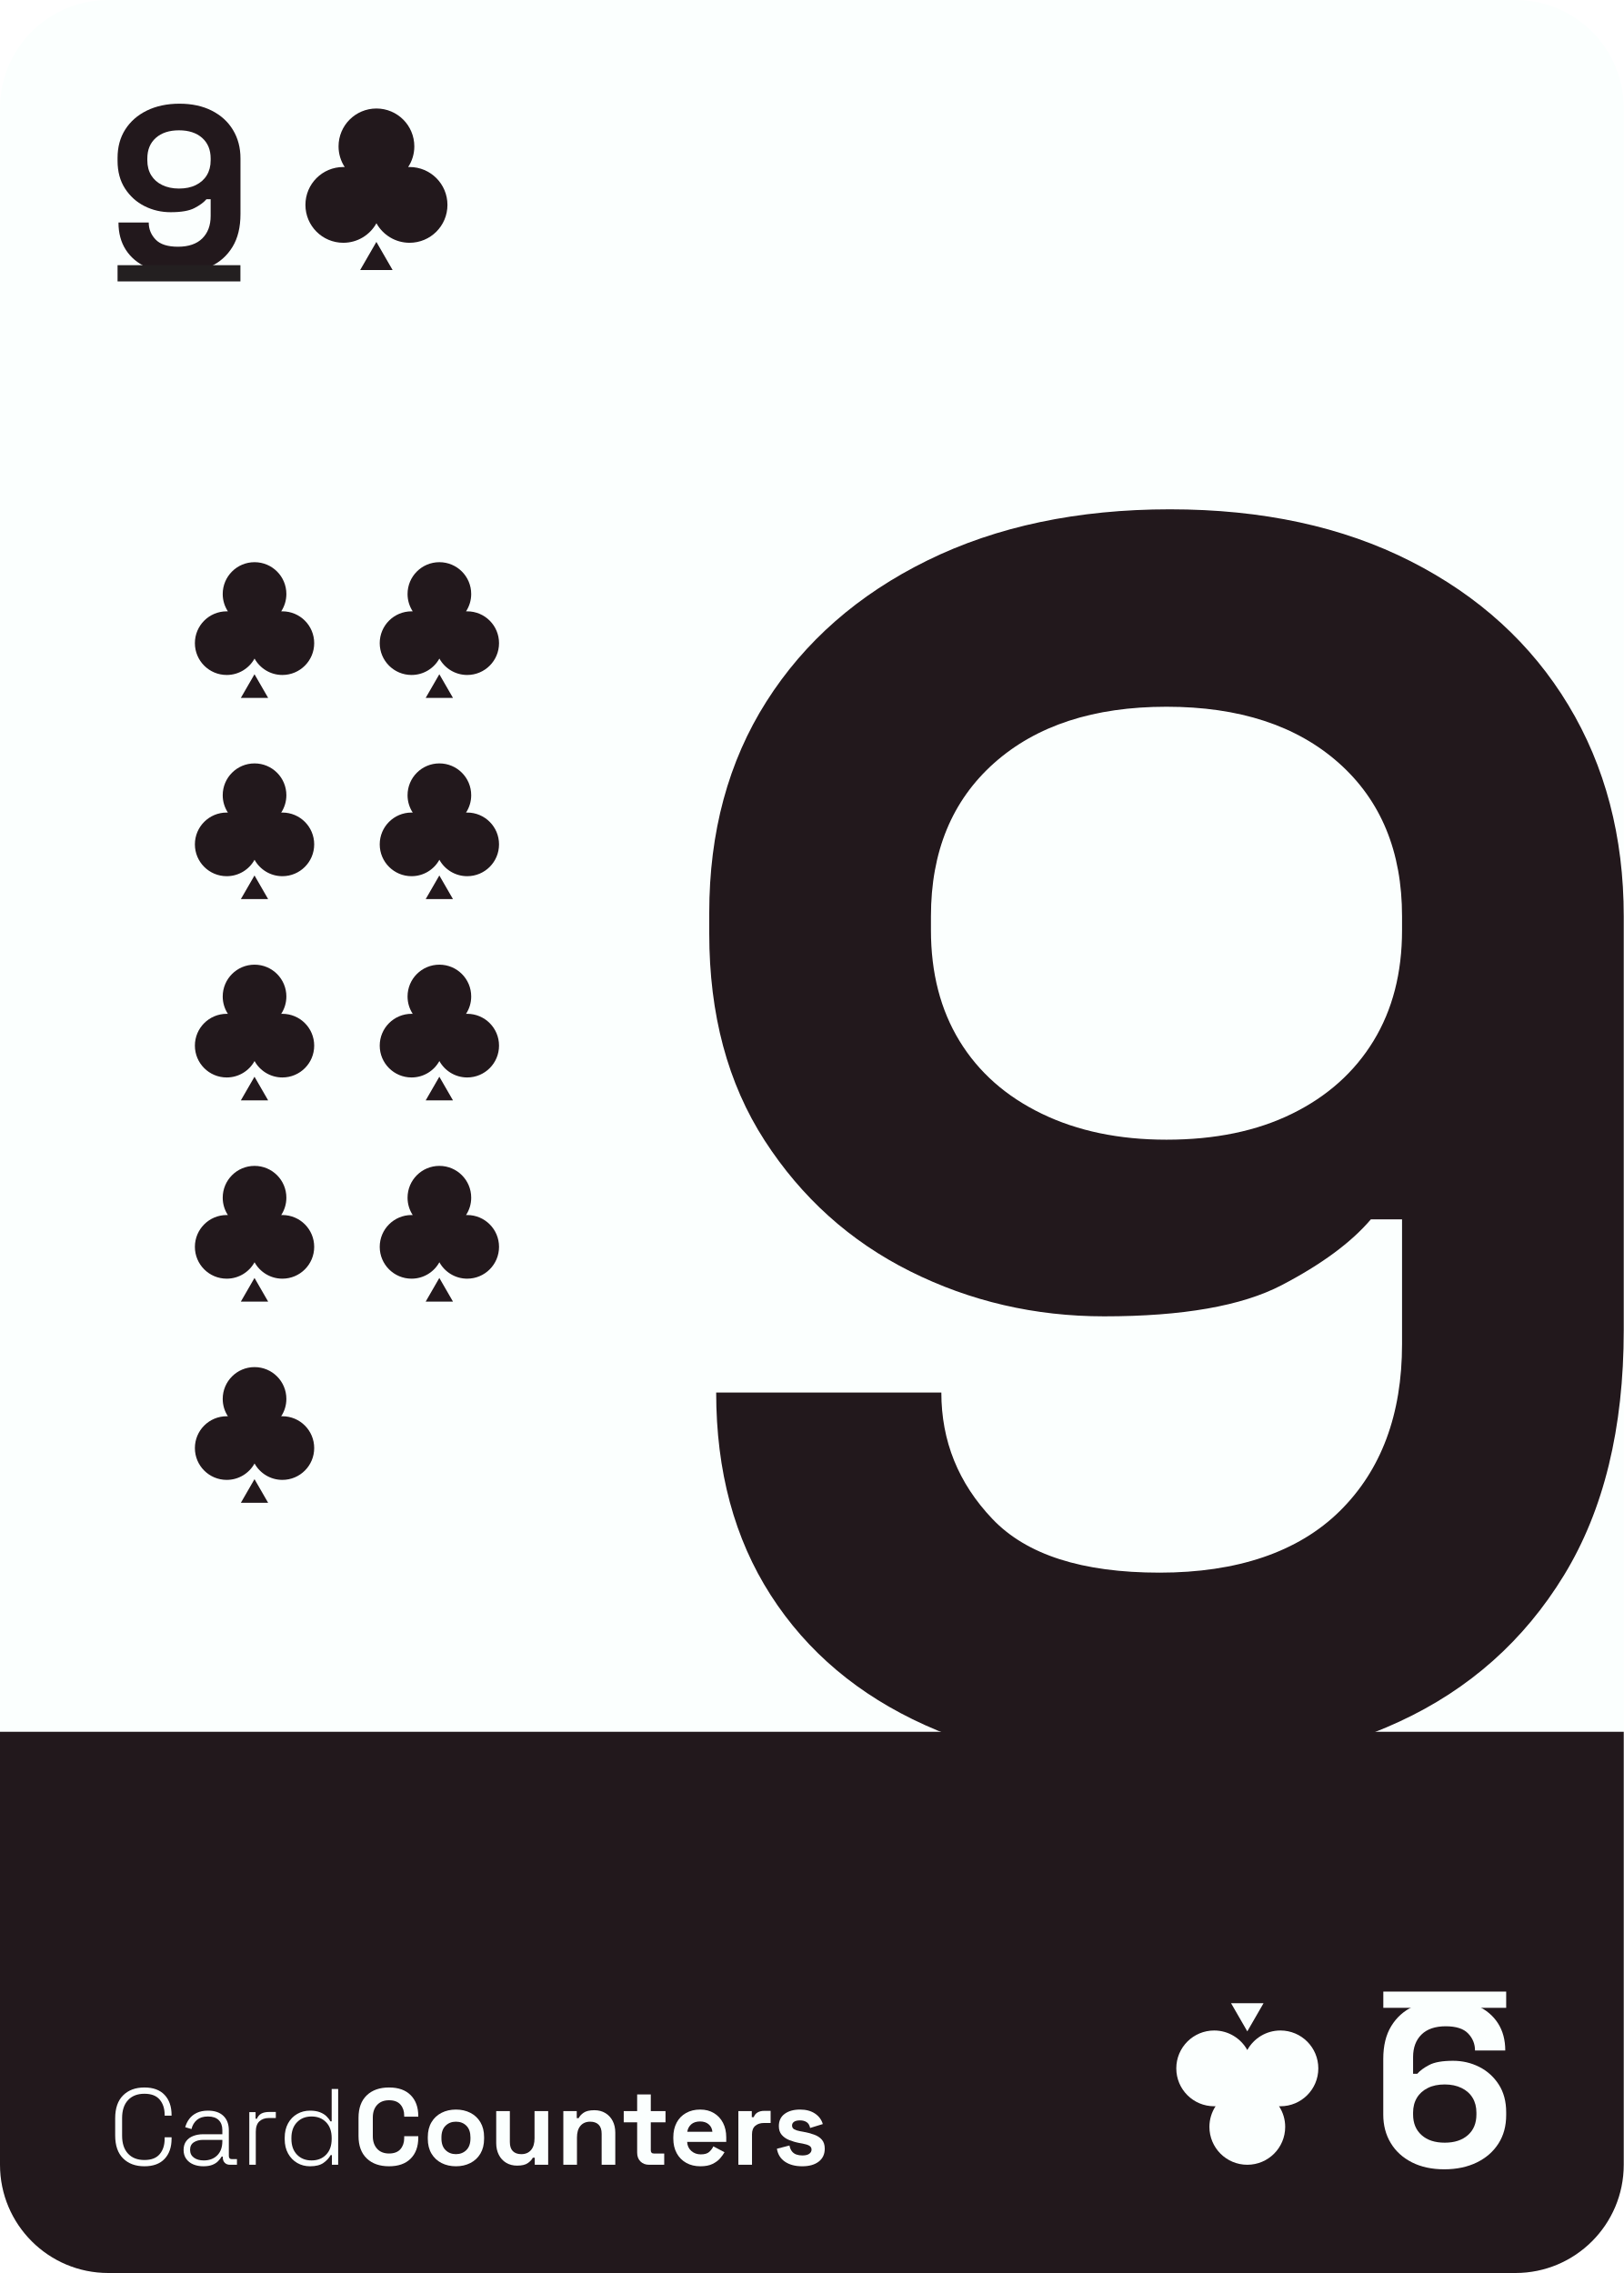
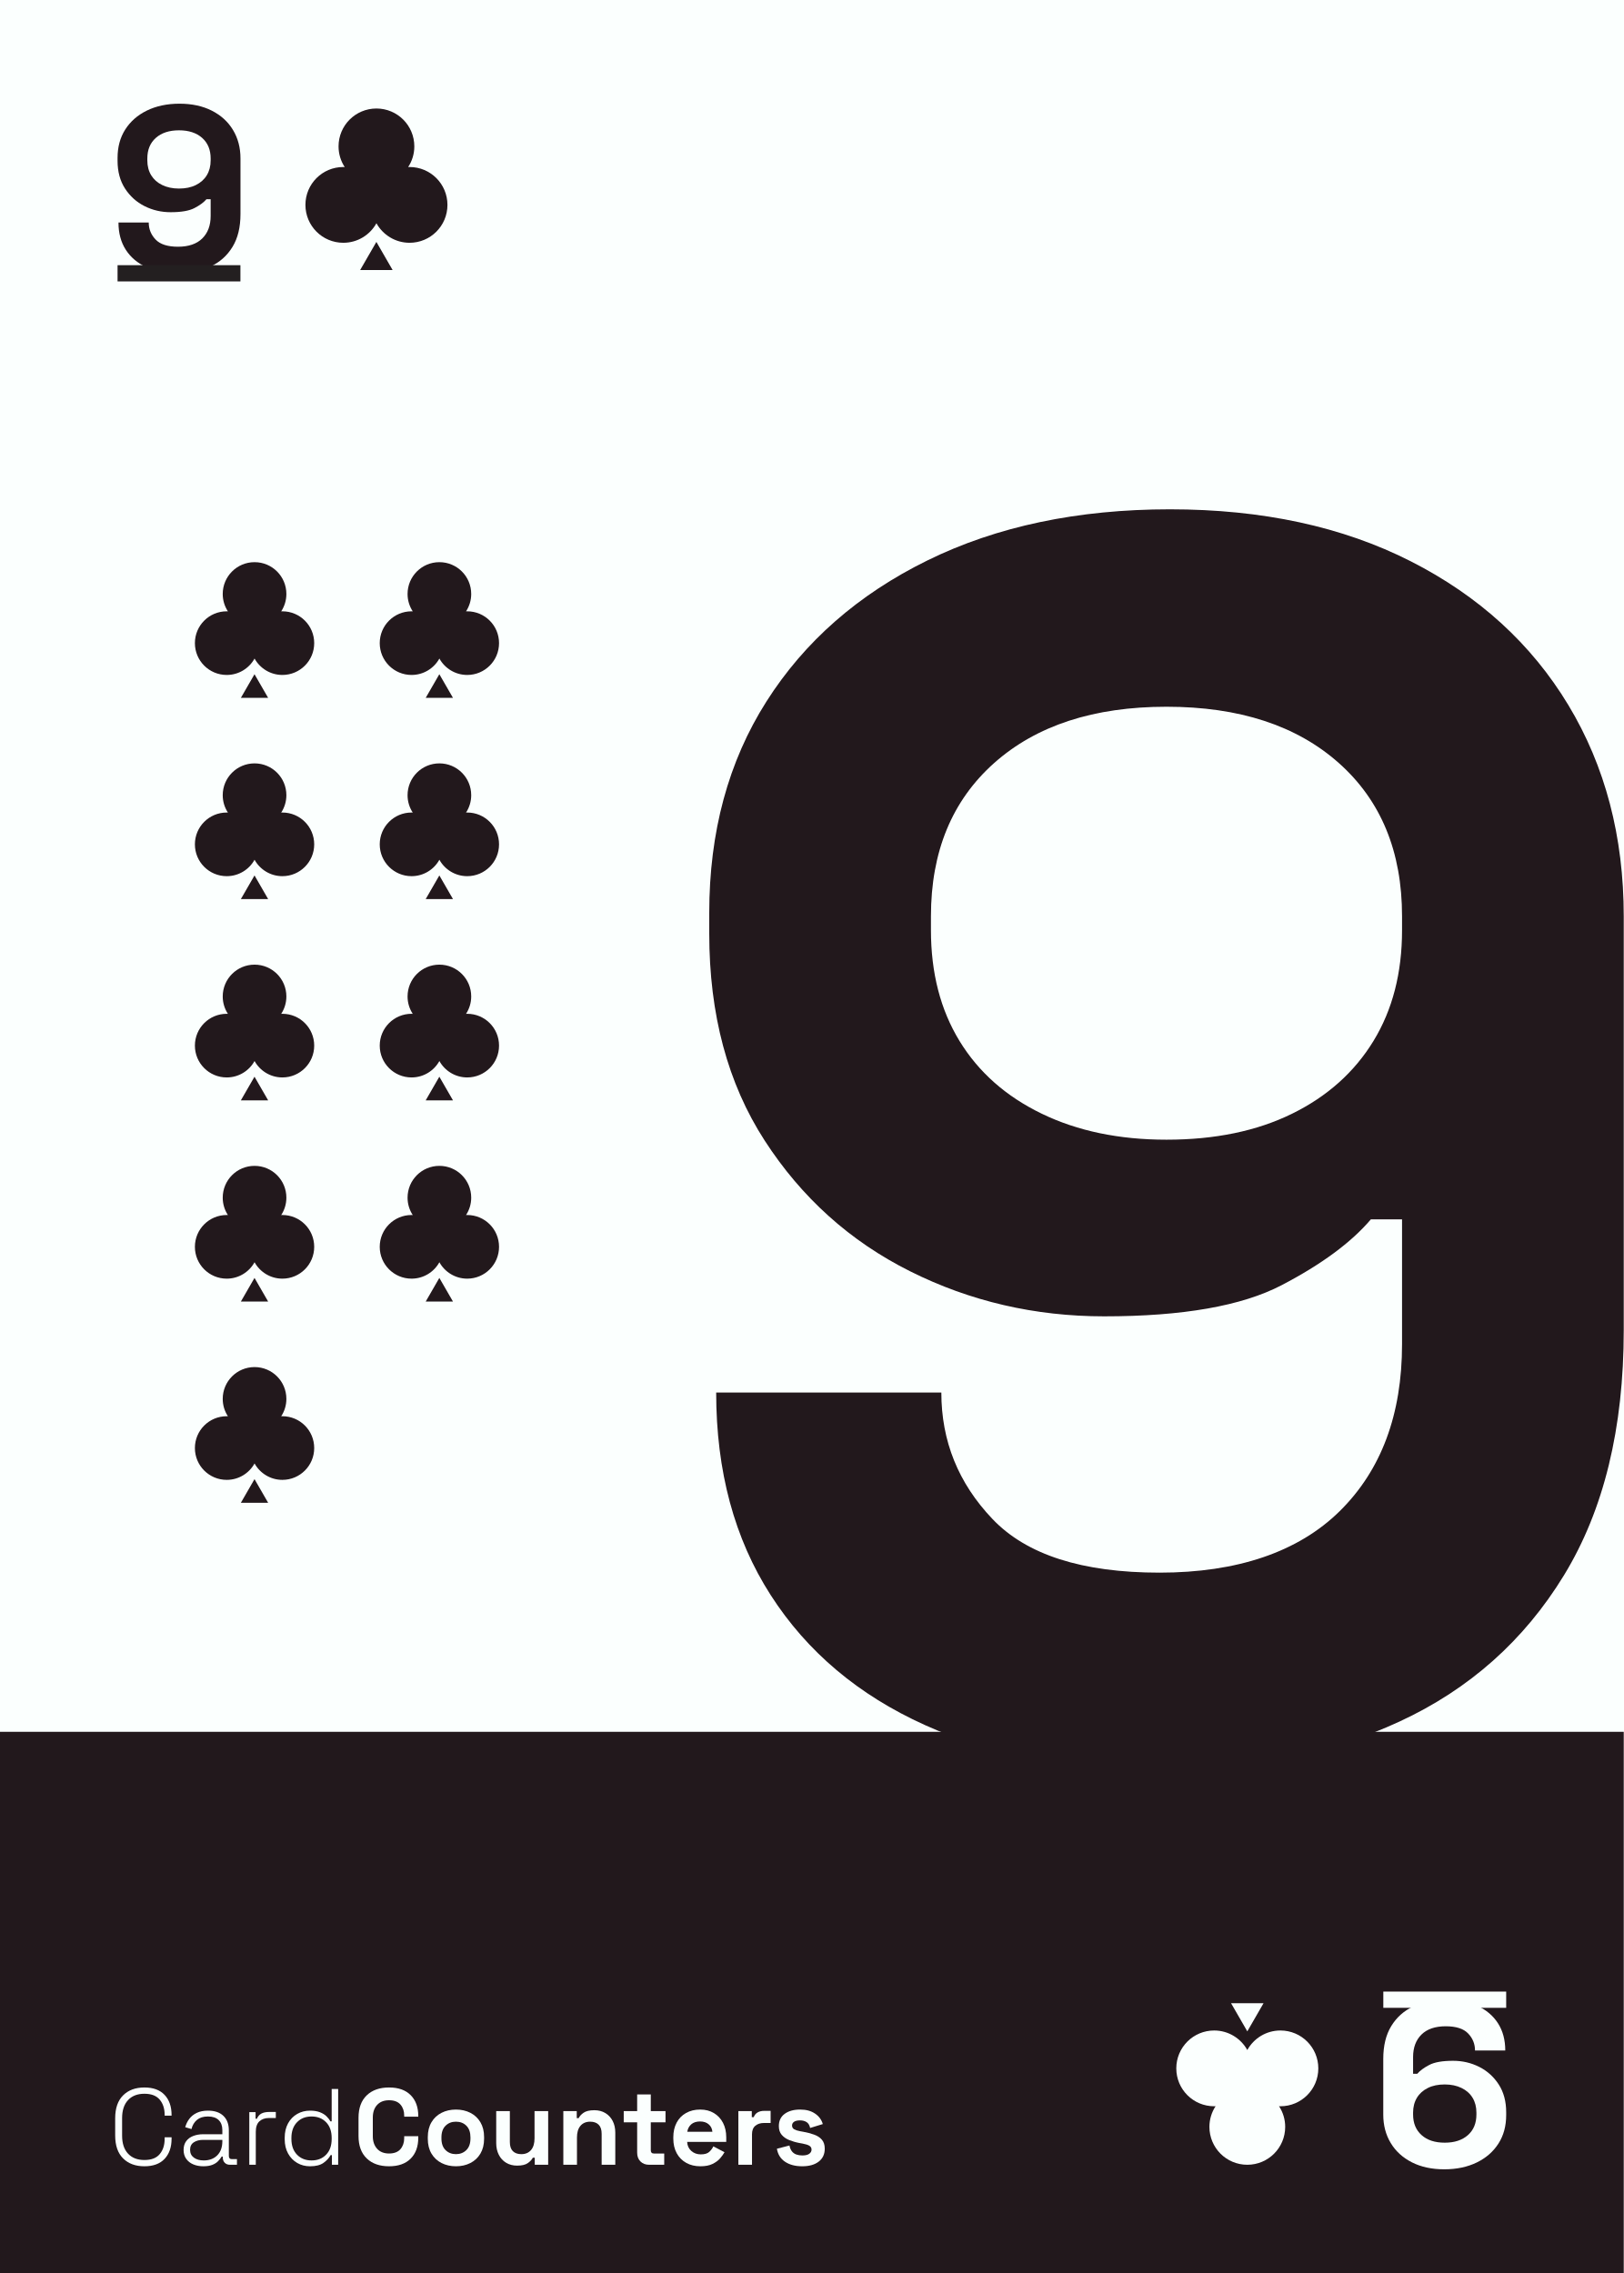
- <svg xmlns="http://www.w3.org/2000/svg" xmlns:xlink="http://www.w3.org/1999/xlink" id="Layer_1" data-name="Layer 1" viewBox="0 0 300 420">
+ <svg xmlns="http://www.w3.org/2000/svg" xmlns:xlink="http://www.w3.org/1999/xlink" id="Layer_1" version="1.1" viewBox="0 0 300 420">
  <defs>
    <style>
-       .cls-1 {
+       .st0 {
        fill: #22181c;
      }

-       .cls-2 {
+       .st1 {
        stroke: #fbfffe;
      }

-       .cls-2, .cls-3 {
+       .st1, .st2 {
        fill: none;
        stroke-miterlimit: 10;
        stroke-width: 3px;
      }

-       .cls-3 {
+       .st2 {
        stroke: #231f20;
      }

-       .cls-4 {
+       .st3 {
        fill: #fbfffe;
      }
    </style>
-     <symbol id="Club" viewBox="0 0 26.25 29.85">
+     <symbol id="Club" viewBox="0 0 26.24 29.85">
      <g>
-         <path class="cls-1" d="M19.25,10.81c-.09,0-.18.01-.26.01.72-1.1,1.14-2.41,1.14-3.82,0-3.87-3.13-7-7-7s-7,3.13-7,7c0,1.41.42,2.72,1.14,3.82-.09,0-.18-.01-.26-.01-3.87,0-7,3.13-7,7s3.13,7,7,7c2.64,0,4.93-1.46,6.12-3.61,1.19,2.15,3.49,3.61,6.12,3.61,3.87,0,7-3.13,7-7s-3.13-7-7-7Z" />
-         <polygon class="cls-1" points="13.12 24.65 10.12 29.85 16.12 29.85 13.12 24.65" />
+         <path class="st0" d="M19.24,19.04c-.09,0-.18-.01-.26-.01.72,1.1,1.14,2.41,1.14,3.82,0,3.87-3.13,7-7,7s-7-3.13-7-7c0-1.41.42-2.72,1.14-3.82-.09,0-.18.01-.26.01-3.87,0-7-3.13-7-7s3.13-7,7-7c2.64,0,4.93,1.46,6.12,3.61,1.19-2.15,3.49-3.61,6.12-3.61,3.87,0,7,3.13,7,7s-3.13,7-7,7Z" />
+         <polygon class="st0" points="13.11 5.2 10.11 0 16.11 0 13.11 5.2" />
      </g>
    </symbol>
-     <symbol id="Clubs_Light_" data-name="Clubs (Light)" viewBox="0 0 26.25 29.85">
+     <symbol id="Clubs_Light_" viewBox="0 0 26.24 29.85">
      <g>
-         <path class="cls-4" d="M7,19.04c.09,0,.18-.01.26-.01-.72,1.1-1.14,2.41-1.14,3.82,0,3.87,3.13,7,7,7s7-3.13,7-7c0-1.41-.42-2.72-1.14-3.82.09,0,.18.01.26.01,3.87,0,7-3.13,7-7s-3.13-7-7-7c-2.64,0-4.93,1.46-6.12,3.61-1.19-2.15-3.49-3.61-6.12-3.61-3.87,0-7,3.13-7,7s3.13,7,7,7Z" />
-         <polygon class="cls-4" points="13.12 5.2 16.12 0 10.12 0 13.12 5.2" />
+         <path class="st3" d="M7,10.81c.09,0,.18.01.26.01-.72-1.1-1.14-2.41-1.14-3.82,0-3.87,3.13-7,7-7s7,3.13,7,7c0,1.41-.42,2.72-1.14,3.82.09,0,.18-.01.26-.01,3.87,0,7,3.13,7,7s-3.13,7-7,7c-2.64,0-4.93-1.46-6.12-3.61-1.19,2.15-3.49,3.61-6.12,3.61-3.87,0-7-3.13-7-7s3.13-7,7-7Z" />
+         <polygon class="st3" points="13.12 24.65 16.12 29.85 10.12 29.85 13.12 24.65" />
      </g>
    </symbol>
  </defs>
-   <rect class="cls-4" width="300" height="420" rx="20" ry="20" />
-   <path class="cls-1" d="M214.24,327.07c-16.64,0-31.09-2.78-43.36-8.32-12.27-5.54-21.76-13.54-28.48-24-6.72-10.45-10.08-22.93-10.08-37.44h41.6c0,8.96,3.14,16.75,9.44,23.36,6.29,6.62,16.58,9.92,30.88,9.92s25.6-3.79,33.28-11.36c7.68-7.57,11.52-17.86,11.52-30.88v-23.04h-5.76c-3.63,4.27-9.12,8.32-16.48,12.16-7.36,3.84-18.29,5.76-32.8,5.76-12.8,0-24.75-2.77-35.84-8.32-11.09-5.54-20.05-13.6-26.88-24.16-6.83-10.56-10.24-23.31-10.24-38.24v-3.84c0-14.93,3.52-27.95,10.56-39.04,7.04-11.09,16.96-19.79,29.76-26.08,12.8-6.29,27.73-9.44,44.8-9.44s31.89,3.2,44.48,9.6c12.59,6.4,22.29,15.25,29.12,26.56,6.82,11.31,10.24,24.32,10.24,39.04v76.48c0,18.13-3.68,33.23-11.04,45.28-7.36,12.05-17.49,21.07-30.4,27.04-12.91,5.97-27.68,8.96-44.32,8.96ZM215.52,210.59c8.96,0,16.69-1.6,23.2-4.8,6.51-3.2,11.52-7.68,15.04-13.44,3.52-5.76,5.28-12.58,5.28-20.48v-2.56c0-11.95-3.89-21.39-11.68-28.32-7.79-6.93-18.4-10.4-31.84-10.4s-24.05,3.47-31.84,10.4c-7.79,6.94-11.68,16.38-11.68,28.32v2.56c0,7.9,1.76,14.72,5.28,20.48,3.52,5.76,8.58,10.24,15.2,13.44,6.61,3.2,14.29,4.8,23.04,4.8Z" />
-   <path class="cls-1" d="M0,320h300v80c0,11.04-8.96,20-20,20H20c-11.04,0-20-8.96-20-20v-80h0Z" />
+   <rect class="st3" width="300" height="420" />
+   <path class="st0" d="M214.24,327.07c-16.64,0-31.09-2.78-43.36-8.32s-21.76-13.54-28.48-24c-6.72-10.45-10.08-22.93-10.08-37.44h41.6c0,8.96,3.14,16.75,9.44,23.36,6.29,6.62,16.58,9.92,30.88,9.92s25.6-3.79,33.28-11.36c7.68-7.57,11.52-17.86,11.52-30.88v-23.04h-5.76c-3.63,4.27-9.12,8.32-16.48,12.16s-18.29,5.76-32.8,5.76c-12.8,0-24.75-2.77-35.84-8.32-11.09-5.54-20.05-13.6-26.88-24.16s-10.24-23.31-10.24-38.24v-3.84c0-14.93,3.52-27.95,10.56-39.04s16.96-19.79,29.76-26.08,27.73-9.44,44.8-9.44,31.89,3.2,44.48,9.6c12.59,6.4,22.29,15.25,29.12,26.56,6.82,11.31,10.24,24.32,10.24,39.04v76.48c0,18.13-3.68,33.23-11.04,45.28-7.36,12.05-17.49,21.07-30.4,27.04s-27.68,8.96-44.32,8.96h0ZM215.52,210.59c8.96,0,16.69-1.6,23.2-4.8s11.52-7.68,15.04-13.44c3.52-5.76,5.28-12.58,5.28-20.48v-2.56c0-11.95-3.89-21.39-11.68-28.32-7.79-6.93-18.4-10.4-31.84-10.4s-24.05,3.47-31.84,10.4c-7.79,6.94-11.68,16.38-11.68,28.32v2.56c0,7.9,1.76,14.72,5.28,20.48s8.58,10.24,15.2,13.44c6.61,3.2,14.29,4.8,23.04,4.8h0Z" />
+   <path class="st0" d="M0,320h300v100H0v-100h0Z" />
  <g>
-     <path class="cls-4" d="M26.68,400.28c-1.64,0-2.95-.48-3.93-1.45s-1.47-2.38-1.47-4.25v-3.16c0-1.87.49-3.28,1.47-4.25s2.29-1.45,3.93-1.45,2.87.46,3.73,1.37c.86.91,1.29,2.16,1.29,3.73v.1h-1.28v-.14c0-1.15-.3-2.08-.91-2.81-.61-.73-1.55-1.09-2.83-1.09s-2.3.39-3.03,1.18c-.73.79-1.09,1.89-1.09,3.32v3.24c0,1.43.36,2.53,1.09,3.32.73.79,1.74,1.18,3.03,1.18s2.22-.36,2.83-1.09c.61-.73.91-1.66.91-2.81v-.3h1.28v.26c0,1.57-.43,2.82-1.29,3.73-.86.91-2.1,1.37-3.73,1.37Z" />
-     <path class="cls-4" d="M37.56,400.28c-.68,0-1.3-.12-1.85-.35-.55-.23-.99-.58-1.31-1.03-.32-.45-.48-1-.48-1.64s.16-1.19.48-1.62c.32-.43.75-.75,1.3-.96.55-.21,1.15-.32,1.82-.32h3.56v-.78c0-.79-.23-1.4-.68-1.84-.45-.44-1.11-.66-1.98-.66s-1.53.21-2.03.63-.84.98-1.01,1.69l-1.16-.34c.16-.57.41-1.09.76-1.55.35-.46.81-.83,1.38-1.1.57-.27,1.26-.41,2.06-.41,1.23,0,2.18.32,2.85.96s1.01,1.53,1.01,2.68v4.72c0,.4.19.6.56.6h.94v1.04h-1.28c-.41,0-.74-.12-.98-.37-.24-.25-.36-.58-.36-1.01v-.14h-.2c-.17.29-.4.58-.67.86-.27.28-.63.51-1.07.68-.44.17-.99.26-1.66.26ZM37.64,399.2c1.03,0,1.86-.31,2.49-.93.63-.62.95-1.5.95-2.63v-.24h-3.54c-.69,0-1.27.15-1.73.45-.46.3-.69.76-.69,1.39s.24,1.11.71,1.45c.47.34,1.08.51,1.81.51Z" />
-     <path class="cls-4" d="M46.06,400v-9.72h1.16v1.22h.24c.19-.44.46-.76.83-.96.37-.2.88-.3,1.53-.3h1.14v1.12h-1.28c-.73,0-1.32.21-1.76.62-.44.41-.66,1.06-.66,1.94v6.08h-1.2Z" />
-     <path class="cls-4" d="M57.28,400.28c-.87,0-1.65-.2-2.36-.61-.71-.41-1.27-.99-1.69-1.74-.42-.75-.63-1.64-.63-2.67v-.24c0-1.03.21-1.92.62-2.67.41-.75.98-1.33,1.69-1.74.71-.41,1.5-.61,2.37-.61.72,0,1.33.1,1.82.29.49.19.9.44,1.21.74s.56.62.73.95h.24v-5.98h1.2v14h-1.16v-1.78h-.24c-.28.53-.72,1.01-1.31,1.43-.59.42-1.42.63-2.49.63ZM57.56,399.2c1.11,0,2-.35,2.69-1.06.69-.71,1.03-1.68,1.03-2.92v-.16c0-1.24-.34-2.21-1.03-2.92-.69-.71-1.58-1.06-2.69-1.06s-1.99.35-2.68,1.06c-.69.71-1.04,1.68-1.04,2.92v.16c0,1.24.35,2.21,1.04,2.92.69.71,1.59,1.06,2.68,1.06Z" />
-     <path class="cls-4" d="M71.88,400.28c-1.73,0-3.11-.48-4.12-1.45-1.01-.97-1.52-2.35-1.52-4.15v-3.36c0-1.8.51-3.18,1.52-4.15,1.01-.97,2.39-1.45,4.12-1.45s3.05.47,3.99,1.41c.94.94,1.41,2.23,1.41,3.87v.12h-2.6v-.2c0-.83-.23-1.51-.69-2.04s-1.16-.8-2.11-.8-1.67.29-2.2.86-.8,1.35-.8,2.34v3.44c0,.97.27,1.75.8,2.33s1.27.87,2.2.87,1.65-.27,2.11-.81.69-1.22.69-2.03v-.36h2.6v.28c0,1.64-.47,2.93-1.41,3.87-.94.94-2.27,1.41-3.99,1.41Z" />
-     <path class="cls-4" d="M84.24,400.28c-.99,0-1.87-.2-2.66-.6-.79-.4-1.41-.98-1.86-1.74-.45-.76-.68-1.67-.68-2.74v-.32c0-1.07.23-1.98.68-2.74.45-.76,1.07-1.34,1.86-1.74.79-.4,1.67-.6,2.66-.6s1.87.2,2.66.6c.79.4,1.41.98,1.86,1.74.45.76.68,1.67.68,2.74v.32c0,1.07-.23,1.98-.68,2.74-.45.76-1.07,1.34-1.86,1.74-.79.4-1.67.6-2.66.6ZM84.24,398.04c.77,0,1.41-.25,1.92-.75.51-.5.76-1.22.76-2.15v-.2c0-.93-.25-1.65-.75-2.15s-1.14-.75-1.93-.75-1.41.25-1.92.75c-.51.5-.76,1.22-.76,2.15v.2c0,.93.25,1.65.76,2.15.51.5,1.15.75,1.92.75Z" />
-     <path class="cls-4" d="M95.54,400.16c-.77,0-1.45-.18-2.03-.53-.58-.35-1.03-.84-1.35-1.47-.32-.63-.48-1.35-.48-2.16v-5.92h2.52v5.72c0,.75.18,1.31.55,1.68.37.37.89.56,1.57.56.77,0,1.37-.26,1.8-.77.43-.51.64-1.23.64-2.15v-5.04h2.52v9.92h-2.48v-1.3h-.36c-.16.33-.46.66-.9.98-.44.32-1.11.48-2,.48Z" />
-     <path class="cls-4" d="M104.08,400v-9.92h2.48v1.3h.36c.16-.35.46-.68.9-.99.44-.31,1.11-.47,2-.47.77,0,1.45.18,2.03.53s1.03.84,1.35,1.46.48,1.34.48,2.17v5.92h-2.52v-5.72c0-.75-.18-1.31-.55-1.68-.37-.37-.89-.56-1.57-.56-.77,0-1.37.26-1.8.77-.43.51-.64,1.23-.64,2.15v5.04h-2.52Z" />
-     <path class="cls-4" d="M119.92,400c-.65,0-1.18-.2-1.59-.61-.41-.41-.61-.95-.61-1.63v-5.6h-2.48v-2.08h2.48v-3.08h2.52v3.08h2.72v2.08h-2.72v5.16c0,.4.19.6.56.6h1.92v2.08h-2.8Z" />
-     <path class="cls-4" d="M129.4,400.28c-.99,0-1.86-.21-2.61-.63-.75-.42-1.34-1.01-1.76-1.78s-.63-1.67-.63-2.71v-.24c0-1.04.21-1.94.62-2.71.41-.77.99-1.36,1.74-1.78.75-.42,1.61-.63,2.6-.63s1.82.22,2.54.65,1.28,1.03,1.68,1.8c.4.77.6,1.66.6,2.67v.86h-7.22c.03.68.28,1.23.76,1.66.48.43,1.07.64,1.76.64s1.23-.15,1.56-.46c.33-.31.59-.65.76-1.02l2.06,1.08c-.19.35-.46.72-.81,1.13-.35.41-.82.75-1.41,1.04-.59.29-1.33.43-2.24.43ZM126.98,393.9h4.64c-.05-.57-.28-1.03-.69-1.38-.41-.35-.94-.52-1.59-.52s-1.22.17-1.62.52c-.4.35-.65.81-.74,1.38Z" />
-     <path class="cls-4" d="M136.42,400v-9.92h2.48v1.12h.36c.15-.4.39-.69.73-.88.34-.19.74-.28,1.19-.28h1.2v2.24h-1.24c-.64,0-1.17.17-1.58.51s-.62.86-.62,1.57v5.64h-2.52Z" />
-     <path class="cls-4" d="M148.22,400.28c-1.29,0-2.35-.28-3.18-.84-.83-.56-1.33-1.36-1.5-2.4l2.32-.6c.09.47.25.83.47,1.1.22.27.49.46.82.57.33.11.68.17,1.07.17.59,0,1.02-.1,1.3-.31.28-.21.42-.46.42-.77s-.13-.54-.4-.71c-.27-.17-.69-.3-1.28-.41l-.56-.1c-.69-.13-1.33-.32-1.9-.55-.57-.23-1.03-.56-1.38-.97-.35-.41-.52-.95-.52-1.6,0-.99.36-1.74,1.08-2.27.72-.53,1.67-.79,2.84-.79,1.11,0,2.03.25,2.76.74.73.49,1.21,1.14,1.44,1.94l-2.34.72c-.11-.51-.32-.87-.65-1.08-.33-.21-.73-.32-1.21-.32s-.85.08-1.1.25c-.25.17-.38.4-.38.69,0,.32.13.56.4.71.27.15.63.27,1.08.35l.56.1c.75.13,1.42.31,2.03.53.61.22,1.09.53,1.44.94.35.41.53.96.53,1.65,0,1.04-.38,1.84-1.13,2.41-.75.57-1.76.85-3.03.85Z" />
+     <path class="st3" d="M26.68,400.28c-1.64,0-2.95-.48-3.93-1.45s-1.47-2.38-1.47-4.25v-3.16c0-1.87.49-3.28,1.47-4.25s2.29-1.45,3.93-1.45,2.87.46,3.73,1.37,1.29,2.16,1.29,3.73v.1h-1.28v-.14c0-1.15-.3-2.08-.91-2.81s-1.55-1.09-2.83-1.09-2.3.39-3.03,1.18c-.73.79-1.09,1.89-1.09,3.32v3.24c0,1.43.36,2.53,1.09,3.32s1.74,1.18,3.03,1.18,2.22-.36,2.83-1.09.91-1.66.91-2.81v-.3h1.28v.26c0,1.57-.43,2.82-1.29,3.73s-2.1,1.37-3.73,1.37Z" />
+     <path class="st3" d="M37.56,400.28c-.68,0-1.3-.12-1.85-.35s-.99-.58-1.31-1.03-.48-1-.48-1.64.16-1.19.48-1.62.75-.75,1.3-.96,1.15-.32,1.82-.32h3.56v-.78c0-.79-.23-1.4-.68-1.84s-1.11-.66-1.98-.66-1.53.21-2.03.63-.84.98-1.01,1.69l-1.16-.34c.16-.57.41-1.09.76-1.55s.81-.83,1.38-1.1c.57-.27,1.26-.41,2.06-.41,1.23,0,2.18.32,2.85.96s1.01,1.53,1.01,2.68v4.72c0,.4.19.6.56.6h.94v1.04h-1.28c-.41,0-.74-.12-.98-.37-.24-.25-.36-.58-.36-1.01v-.14h-.2c-.17.29-.4.58-.67.86-.27.28-.63.51-1.07.68-.44.17-.99.26-1.66.26h0ZM37.64,399.2c1.03,0,1.86-.31,2.49-.93s.95-1.5.95-2.63v-.24h-3.54c-.69,0-1.27.15-1.73.45-.46.3-.69.76-.69,1.39s.24,1.11.71,1.45c.47.34,1.08.51,1.81.51h0Z" />
+     <path class="st3" d="M46.06,400v-9.72h1.16v1.22h.24c.19-.44.46-.76.83-.96.37-.2.88-.3,1.53-.3h1.14v1.12h-1.28c-.73,0-1.32.21-1.76.62s-.66,1.06-.66,1.94v6.08h-1.2Z" />
+     <path class="st3" d="M57.28,400.28c-.87,0-1.65-.2-2.36-.61-.71-.41-1.27-.99-1.69-1.74s-.63-1.64-.63-2.67v-.24c0-1.03.21-1.92.62-2.67s.98-1.33,1.69-1.74,1.5-.61,2.37-.61c.72,0,1.33.1,1.82.29.49.19.9.44,1.21.74s.56.62.73.95h.24v-5.98h1.2v14h-1.16v-1.78h-.24c-.28.53-.72,1.01-1.31,1.43-.59.42-1.42.63-2.49.63h0ZM57.56,399.2c1.11,0,2-.35,2.69-1.06s1.03-1.68,1.03-2.92v-.16c0-1.24-.34-2.21-1.03-2.92-.69-.71-1.58-1.06-2.69-1.06s-1.99.35-2.68,1.06-1.04,1.68-1.04,2.92v.16c0,1.24.35,2.21,1.04,2.92.69.71,1.59,1.06,2.68,1.06Z" />
+     <path class="st3" d="M71.88,400.28c-1.73,0-3.11-.48-4.12-1.45s-1.52-2.35-1.52-4.15v-3.36c0-1.8.51-3.18,1.52-4.15,1.01-.97,2.39-1.45,4.12-1.45s3.05.47,3.99,1.41c.94.94,1.41,2.23,1.41,3.87v.12h-2.6v-.2c0-.83-.23-1.51-.69-2.04s-1.16-.8-2.11-.8-1.67.29-2.2.86-.8,1.35-.8,2.34v3.44c0,.97.27,1.75.8,2.33s1.27.87,2.2.87,1.65-.27,2.11-.81.69-1.22.69-2.03v-.36h2.6v.28c0,1.64-.47,2.93-1.41,3.87s-2.27,1.41-3.99,1.41h0Z" />
+     <path class="st3" d="M84.24,400.28c-.99,0-1.87-.2-2.66-.6s-1.41-.98-1.86-1.74c-.45-.76-.68-1.67-.68-2.74v-.32c0-1.07.23-1.98.68-2.74.45-.76,1.07-1.34,1.86-1.74s1.67-.6,2.66-.6,1.87.2,2.66.6,1.41.98,1.86,1.74c.45.76.68,1.67.68,2.74v.32c0,1.07-.23,1.98-.68,2.74-.45.76-1.07,1.34-1.86,1.74s-1.67.6-2.66.6ZM84.24,398.04c.77,0,1.41-.25,1.92-.75.51-.5.76-1.22.76-2.15v-.2c0-.93-.25-1.65-.75-2.15s-1.14-.75-1.93-.75-1.41.25-1.92.75c-.51.5-.76,1.22-.76,2.15v.2c0,.93.25,1.65.76,2.15s1.15.75,1.92.75Z" />
+     <path class="st3" d="M95.54,400.16c-.77,0-1.45-.18-2.03-.53s-1.03-.84-1.35-1.47-.48-1.35-.48-2.16v-5.92h2.52v5.72c0,.75.18,1.31.55,1.68s.89.56,1.57.56c.77,0,1.37-.26,1.8-.77.43-.51.64-1.23.64-2.15v-5.04h2.52v9.92h-2.48v-1.3h-.36c-.16.33-.46.66-.9.98s-1.11.48-2,.48h0Z" />
+     <path class="st3" d="M104.08,400v-9.92h2.48v1.3h.36c.16-.35.46-.68.9-.99s1.11-.47,2-.47c.77,0,1.45.18,2.03.53s1.03.84,1.35,1.46.48,1.34.48,2.17v5.92h-2.52v-5.72c0-.75-.18-1.31-.55-1.68s-.89-.56-1.57-.56c-.77,0-1.37.26-1.8.77-.43.51-.64,1.23-.64,2.15v5.04h-2.52Z" />
+     <path class="st3" d="M119.92,400c-.65,0-1.18-.2-1.59-.61-.41-.41-.61-.95-.61-1.63v-5.6h-2.48v-2.08h2.48v-3.08h2.52v3.08h2.72v2.08h-2.72v5.16c0,.4.19.6.56.6h1.92v2.08s-2.8,0-2.8,0Z" />
+     <path class="st3" d="M129.4,400.28c-.99,0-1.86-.21-2.61-.63s-1.34-1.01-1.76-1.78-.63-1.67-.63-2.71v-.24c0-1.04.21-1.94.62-2.71s.99-1.36,1.74-1.78,1.61-.63,2.6-.63,1.82.22,2.54.65,1.28,1.03,1.68,1.8.6,1.66.6,2.67v.86h-7.22c.03.68.28,1.23.76,1.66s1.07.64,1.76.64,1.23-.15,1.56-.46.59-.65.76-1.02l2.06,1.08c-.19.35-.46.72-.81,1.13-.35.41-.82.75-1.41,1.04s-1.33.43-2.24.43h0ZM126.98,393.9h4.64c-.05-.57-.28-1.03-.69-1.38s-.94-.52-1.59-.52-1.22.17-1.62.52c-.4.35-.65.81-.74,1.38Z" />
+     <path class="st3" d="M136.42,400v-9.92h2.48v1.12h.36c.15-.4.39-.69.73-.88s.74-.28,1.19-.28h1.2v2.24h-1.24c-.64,0-1.17.17-1.58.51s-.62.86-.62,1.57v5.64h-2.52,0Z" />
+     <path class="st3" d="M148.22,400.28c-1.29,0-2.35-.28-3.18-.84-.83-.56-1.33-1.36-1.5-2.4l2.32-.6c.09.47.25.83.47,1.1.22.27.49.46.82.57.33.11.68.17,1.07.17.59,0,1.02-.1,1.3-.31s.42-.46.42-.77-.13-.54-.4-.71c-.27-.17-.69-.3-1.28-.41l-.56-.1c-.69-.13-1.33-.32-1.9-.55-.57-.23-1.03-.56-1.38-.97s-.52-.95-.52-1.6c0-.99.36-1.74,1.08-2.27s1.67-.79,2.84-.79,2.03.25,2.76.74,1.21,1.14,1.44,1.94l-2.34.72c-.11-.51-.32-.87-.65-1.08-.33-.21-.73-.32-1.21-.32s-.85.08-1.1.25-.38.4-.38.69c0,.32.13.56.4.71.27.15.63.27,1.08.35l.56.1c.75.13,1.42.31,2.03.53s1.09.53,1.44.94.53.96.53,1.65c0,1.04-.38,1.84-1.13,2.41s-1.76.85-3.03.85h0Z" />
  </g>
-   <path class="cls-1" d="M32.9,50.5c-2.24,0-4.18-.37-5.83-1.12-1.65-.75-2.92-1.82-3.83-3.23-.9-1.4-1.35-3.08-1.35-5.03h5.59c0,1.2.42,2.25,1.27,3.14.84.89,2.23,1.33,4.15,1.33s3.44-.51,4.47-1.53,1.55-2.4,1.55-4.15v-3.1h-.77c-.49.57-1.23,1.12-2.21,1.63-.99.52-2.46.77-4.41.77-1.72,0-3.33-.37-4.82-1.12-1.49-.75-2.69-1.83-3.61-3.25-.92-1.42-1.38-3.13-1.38-5.14v-.52c0-2.01.47-3.76,1.42-5.25.95-1.49,2.28-2.66,4-3.5,1.72-.84,3.73-1.27,6.02-1.27s4.29.43,5.98,1.29,3,2.05,3.91,3.57c.92,1.52,1.38,3.27,1.38,5.25v10.28c0,2.44-.49,4.47-1.48,6.08-.99,1.62-2.35,2.83-4.08,3.63-1.73.8-3.72,1.2-5.96,1.2ZM33.07,34.84c1.2,0,2.24-.21,3.12-.65.87-.43,1.55-1.03,2.02-1.81.47-.77.71-1.69.71-2.75v-.34c0-1.61-.52-2.87-1.57-3.81-1.05-.93-2.47-1.4-4.28-1.4s-3.23.47-4.28,1.4c-1.05.93-1.57,2.2-1.57,3.81v.34c0,1.06.24,1.98.71,2.75.47.77,1.15,1.38,2.04,1.81.89.43,1.92.65,3.1.65Z" />
-   <line class="cls-3" x1="21.72" y1="50.5" x2="44.42" y2="50.5" />
-   <path class="cls-4" d="M267.1,369.5c2.24,0,4.18.37,5.83,1.12,1.65.75,2.92,1.82,3.83,3.23.9,1.4,1.35,3.08,1.35,5.03h-5.59c0-1.2-.42-2.25-1.27-3.14s-2.23-1.33-4.15-1.33-3.44.51-4.47,1.53c-1.03,1.02-1.55,2.4-1.55,4.15v3.1h.77c.49-.57,1.23-1.12,2.21-1.63.99-.52,2.46-.77,4.41-.77,1.72,0,3.33.37,4.82,1.12,1.49.75,2.69,1.83,3.61,3.25.92,1.42,1.38,3.13,1.38,5.14v.52c0,2.01-.47,3.76-1.42,5.25-.95,1.49-2.28,2.66-4,3.5-1.72.84-3.73,1.27-6.02,1.27s-4.29-.43-5.98-1.29-3-2.05-3.91-3.57c-.92-1.52-1.38-3.27-1.38-5.25v-10.28c0-2.44.49-4.47,1.48-6.08.99-1.62,2.35-2.83,4.08-3.63,1.74-.8,3.72-1.2,5.96-1.2ZM266.93,385.16c-1.2,0-2.24.21-3.12.65-.87.43-1.55,1.03-2.02,1.81s-.71,1.69-.71,2.75v.34c0,1.61.52,2.87,1.57,3.81s2.47,1.4,4.28,1.4,3.23-.47,4.28-1.4,1.57-2.2,1.57-3.81v-.34c0-1.06-.24-1.98-.71-2.75-.47-.77-1.15-1.38-2.04-1.81-.89-.43-1.92-.65-3.1-.65Z" />
-   <line class="cls-2" x1="255.58" y1="369.5" x2="278.28" y2="369.5" />
-   <use width="26.25" height="29.85" transform="translate(217.33 370.15)" xlink:href="#Clubs_Light_" />
-   <use width="26.25" height="29.85" transform="translate(36 103.88) scale(.84)" xlink:href="#Club" />
-   <use width="26.25" height="29.85" transform="translate(70.15 103.88) scale(.84)" xlink:href="#Club" />
-   <use width="26.25" height="29.85" transform="translate(36 141.06) scale(.84)" xlink:href="#Club" />
-   <use width="26.25" height="29.85" transform="translate(36 178.25) scale(.84)" xlink:href="#Club" />
-   <use width="26.25" height="29.85" transform="translate(36 215.43) scale(.84)" xlink:href="#Club" />
-   <use width="26.25" height="29.85" transform="translate(36 252.61) scale(.84)" xlink:href="#Club" />
-   <use width="26.25" height="29.85" transform="translate(70.15 141.06) scale(.84)" xlink:href="#Club" />
-   <use width="26.25" height="29.85" transform="translate(70.15 178.25) scale(.84)" xlink:href="#Club" />
-   <use width="26.25" height="29.85" transform="translate(70.15 215.43) scale(.84)" xlink:href="#Club" />
-   <use width="26.25" height="29.85" transform="translate(56.42 20.05)" xlink:href="#Club" />
+   <path class="st0" d="M32.9,50.5c-2.24,0-4.18-.37-5.83-1.12s-2.92-1.82-3.83-3.23c-.9-1.4-1.35-3.08-1.35-5.03h5.59c0,1.2.42,2.25,1.27,3.14.84.89,2.23,1.33,4.15,1.33s3.44-.51,4.47-1.53,1.55-2.4,1.55-4.15v-3.1h-.77c-.49.57-1.23,1.12-2.21,1.63-.99.52-2.46.77-4.41.77-1.72,0-3.33-.37-4.82-1.12s-2.69-1.83-3.61-3.25-1.38-3.13-1.38-5.14v-.52c0-2.01.47-3.76,1.42-5.25s2.28-2.66,4-3.5,3.73-1.27,6.02-1.27,4.29.43,5.98,1.29,3,2.05,3.91,3.57c.92,1.52,1.38,3.27,1.38,5.25v10.28c0,2.44-.49,4.47-1.48,6.08-.99,1.62-2.35,2.83-4.08,3.63-1.73.8-3.72,1.2-5.96,1.2v.04ZM33.07,34.84c1.2,0,2.24-.21,3.12-.65.87-.43,1.55-1.03,2.02-1.81.47-.77.71-1.69.71-2.75v-.34c0-1.61-.52-2.87-1.57-3.81-1.05-.93-2.47-1.4-4.28-1.4s-3.23.47-4.28,1.4c-1.05.93-1.57,2.2-1.57,3.81v.34c0,1.06.24,1.98.71,2.75s1.15,1.38,2.04,1.81,1.92.65,3.1.65Z" />
+   <line class="st2" x1="21.72" y1="50.5" x2="44.42" y2="50.5" />
+   <path class="st3" d="M267.1,369.5c2.24,0,4.18.37,5.83,1.12s2.92,1.82,3.83,3.23c.9,1.4,1.35,3.08,1.35,5.03h-5.59c0-1.2-.42-2.25-1.27-3.14s-2.23-1.33-4.15-1.33-3.44.51-4.47,1.53-1.55,2.4-1.55,4.15v3.1h.77c.49-.57,1.23-1.12,2.21-1.63.99-.52,2.46-.77,4.41-.77,1.72,0,3.33.37,4.82,1.12,1.49.75,2.69,1.83,3.61,3.25.92,1.42,1.38,3.13,1.38,5.14v.52c0,2.01-.47,3.76-1.42,5.25s-2.28,2.66-4,3.5-3.73,1.27-6.02,1.27-4.29-.43-5.98-1.29-3-2.05-3.91-3.57c-.92-1.52-1.38-3.27-1.38-5.25v-10.28c0-2.44.49-4.47,1.48-6.08.99-1.62,2.35-2.83,4.08-3.63,1.74-.8,3.72-1.2,5.96-1.2v-.04ZM266.93,385.16c-1.2,0-2.24.21-3.12.65-.87.43-1.55,1.03-2.02,1.81s-.71,1.69-.71,2.75v.34c0,1.61.52,2.87,1.57,3.81s2.47,1.4,4.28,1.4,3.23-.47,4.28-1.4,1.57-2.2,1.57-3.81v-.34c0-1.06-.24-1.98-.71-2.75s-1.15-1.38-2.04-1.81-1.92-.65-3.1-.65h0Z" />
+   <line class="st1" x1="255.58" y1="369.5" x2="278.28" y2="369.5" />
+   <use width="26.24" height="29.85" transform="translate(217.33 400) scale(1 -1)" xlink:href="#Clubs_Light_" />
+   <use width="26.24" height="29.85" transform="translate(36.01 128.95) scale(.84 -.84)" xlink:href="#Club" />
+   <use width="26.24" height="29.85" transform="translate(70.16 128.95) scale(.84 -.84)" xlink:href="#Club" />
+   <use width="26.24" height="29.85" transform="translate(36.01 166.13) scale(.84 -.84)" xlink:href="#Club" />
+   <use width="26.24" height="29.85" transform="translate(36.01 203.32) scale(.84 -.84)" xlink:href="#Club" />
+   <use width="26.24" height="29.85" transform="translate(36.01 240.5) scale(.84 -.84)" xlink:href="#Club" />
+   <use width="26.24" height="29.85" transform="translate(36.01 277.68) scale(.84 -.84)" xlink:href="#Club" />
+   <use width="26.24" height="29.85" transform="translate(70.16 166.13) scale(.84 -.84)" xlink:href="#Club" />
+   <use width="26.24" height="29.85" transform="translate(70.16 203.32) scale(.84 -.84)" xlink:href="#Club" />
+   <use width="26.24" height="29.85" transform="translate(70.16 240.5) scale(.84 -.84)" xlink:href="#Club" />
+   <use width="26.24" height="29.85" transform="translate(56.43 49.9) scale(1 -1)" xlink:href="#Club" />
</svg>
